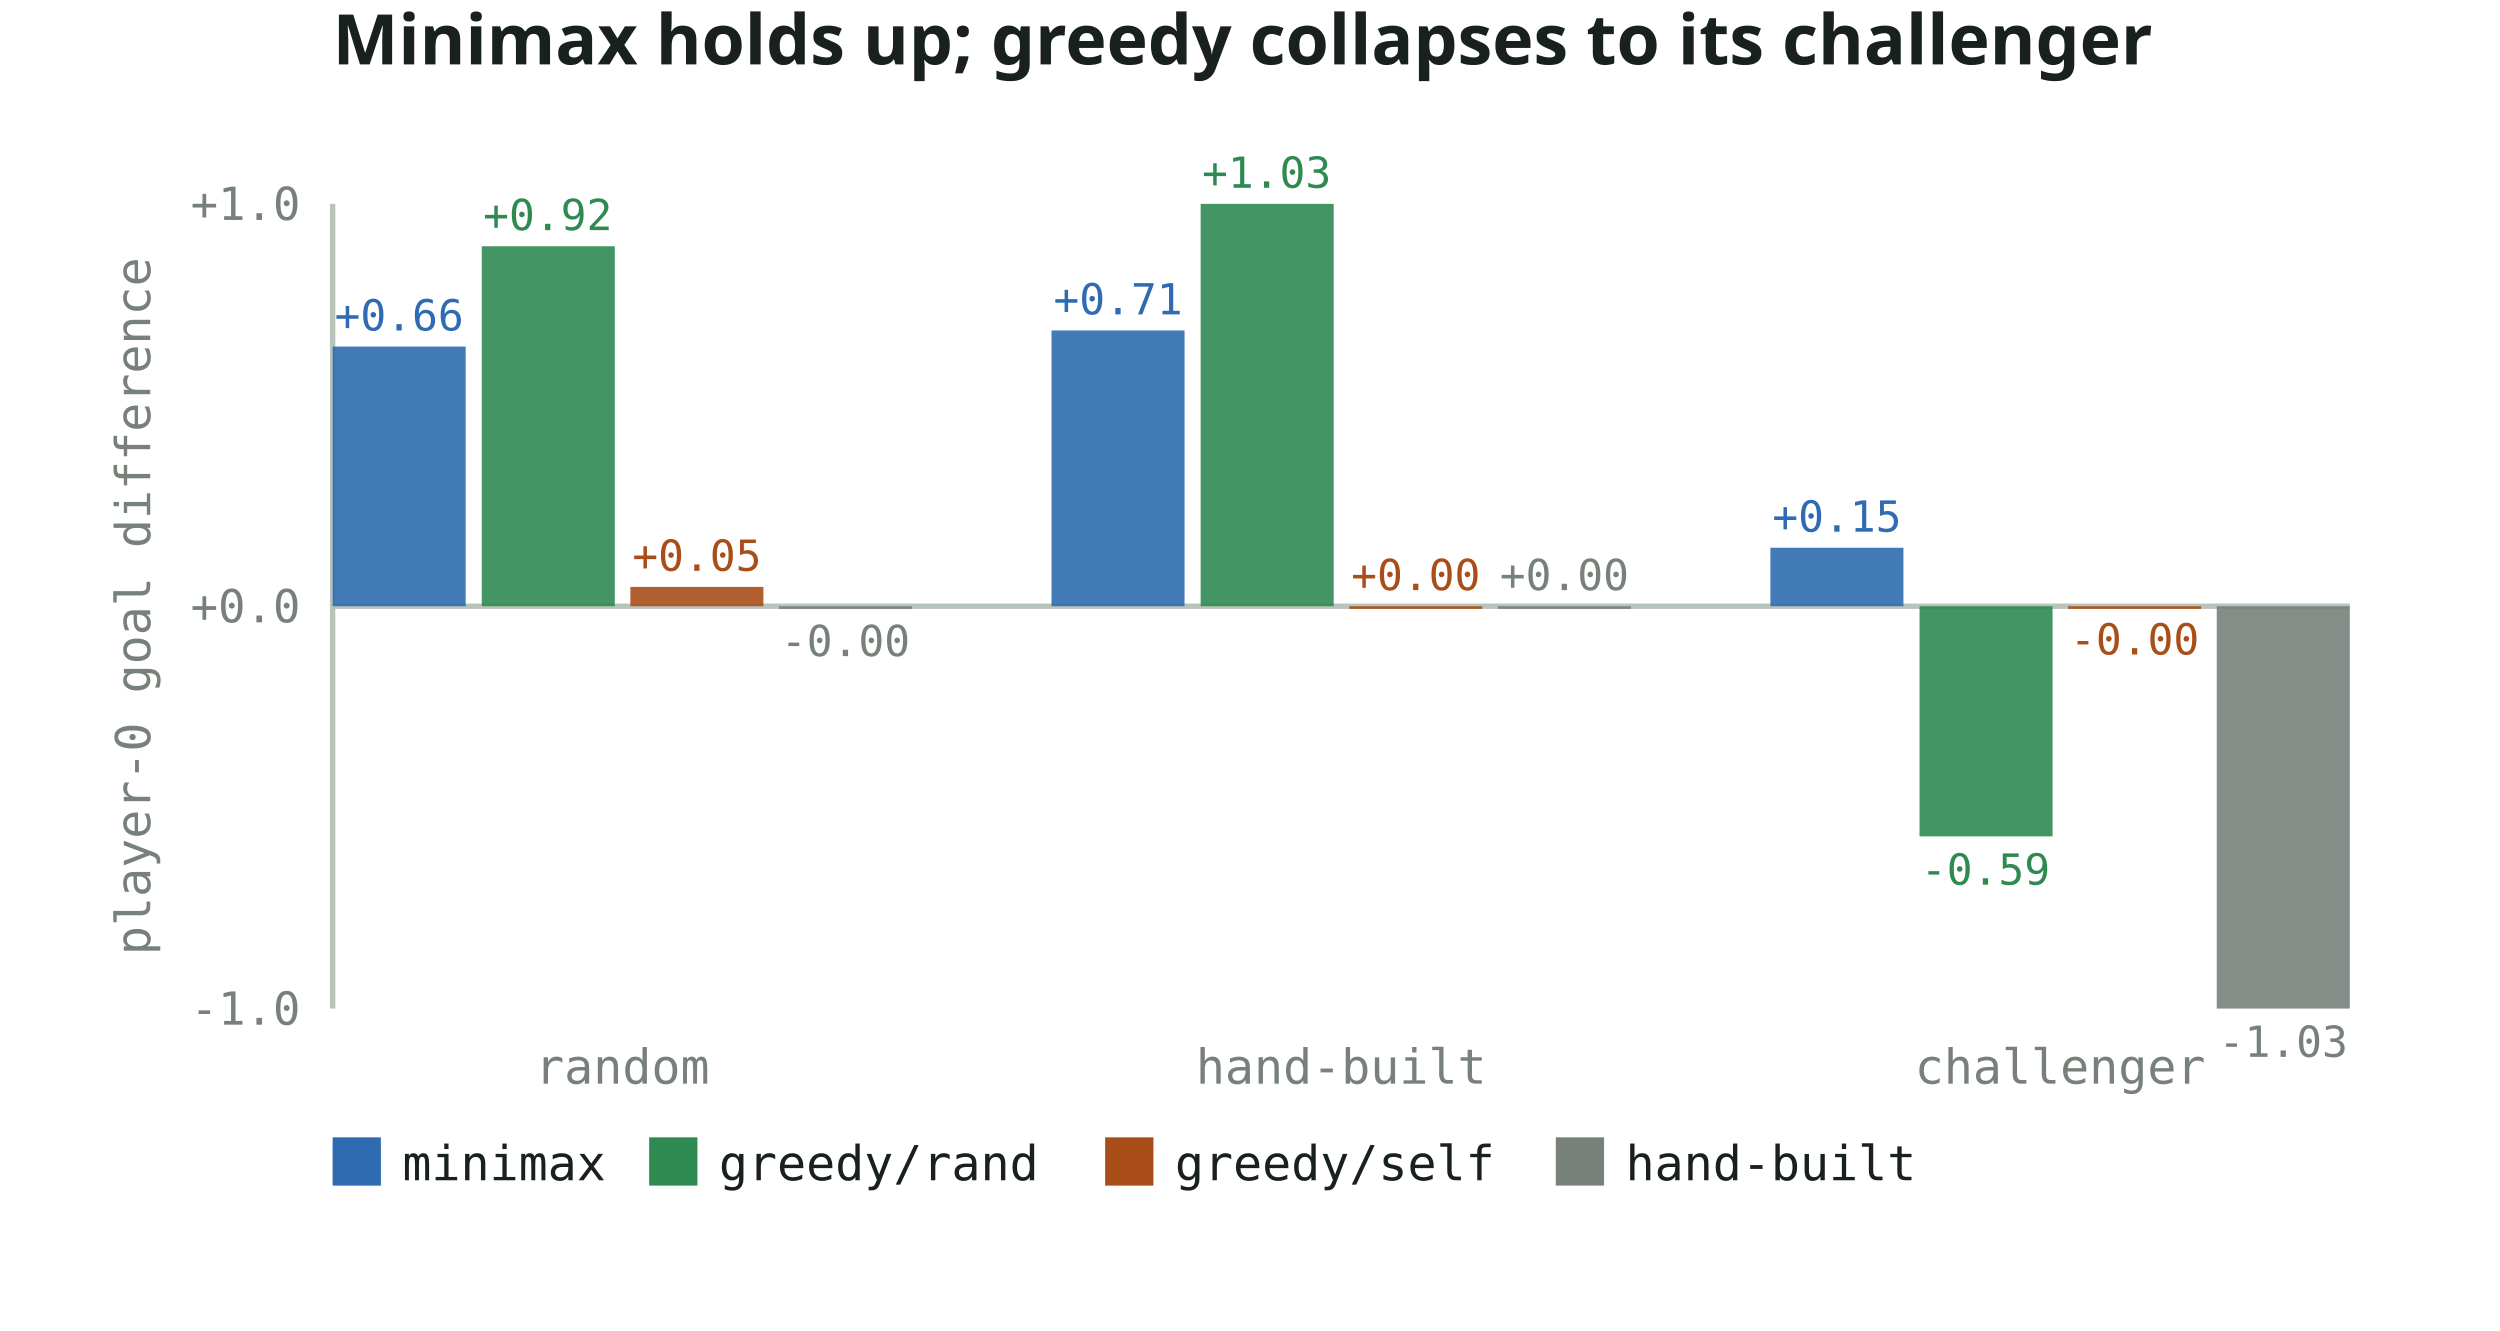
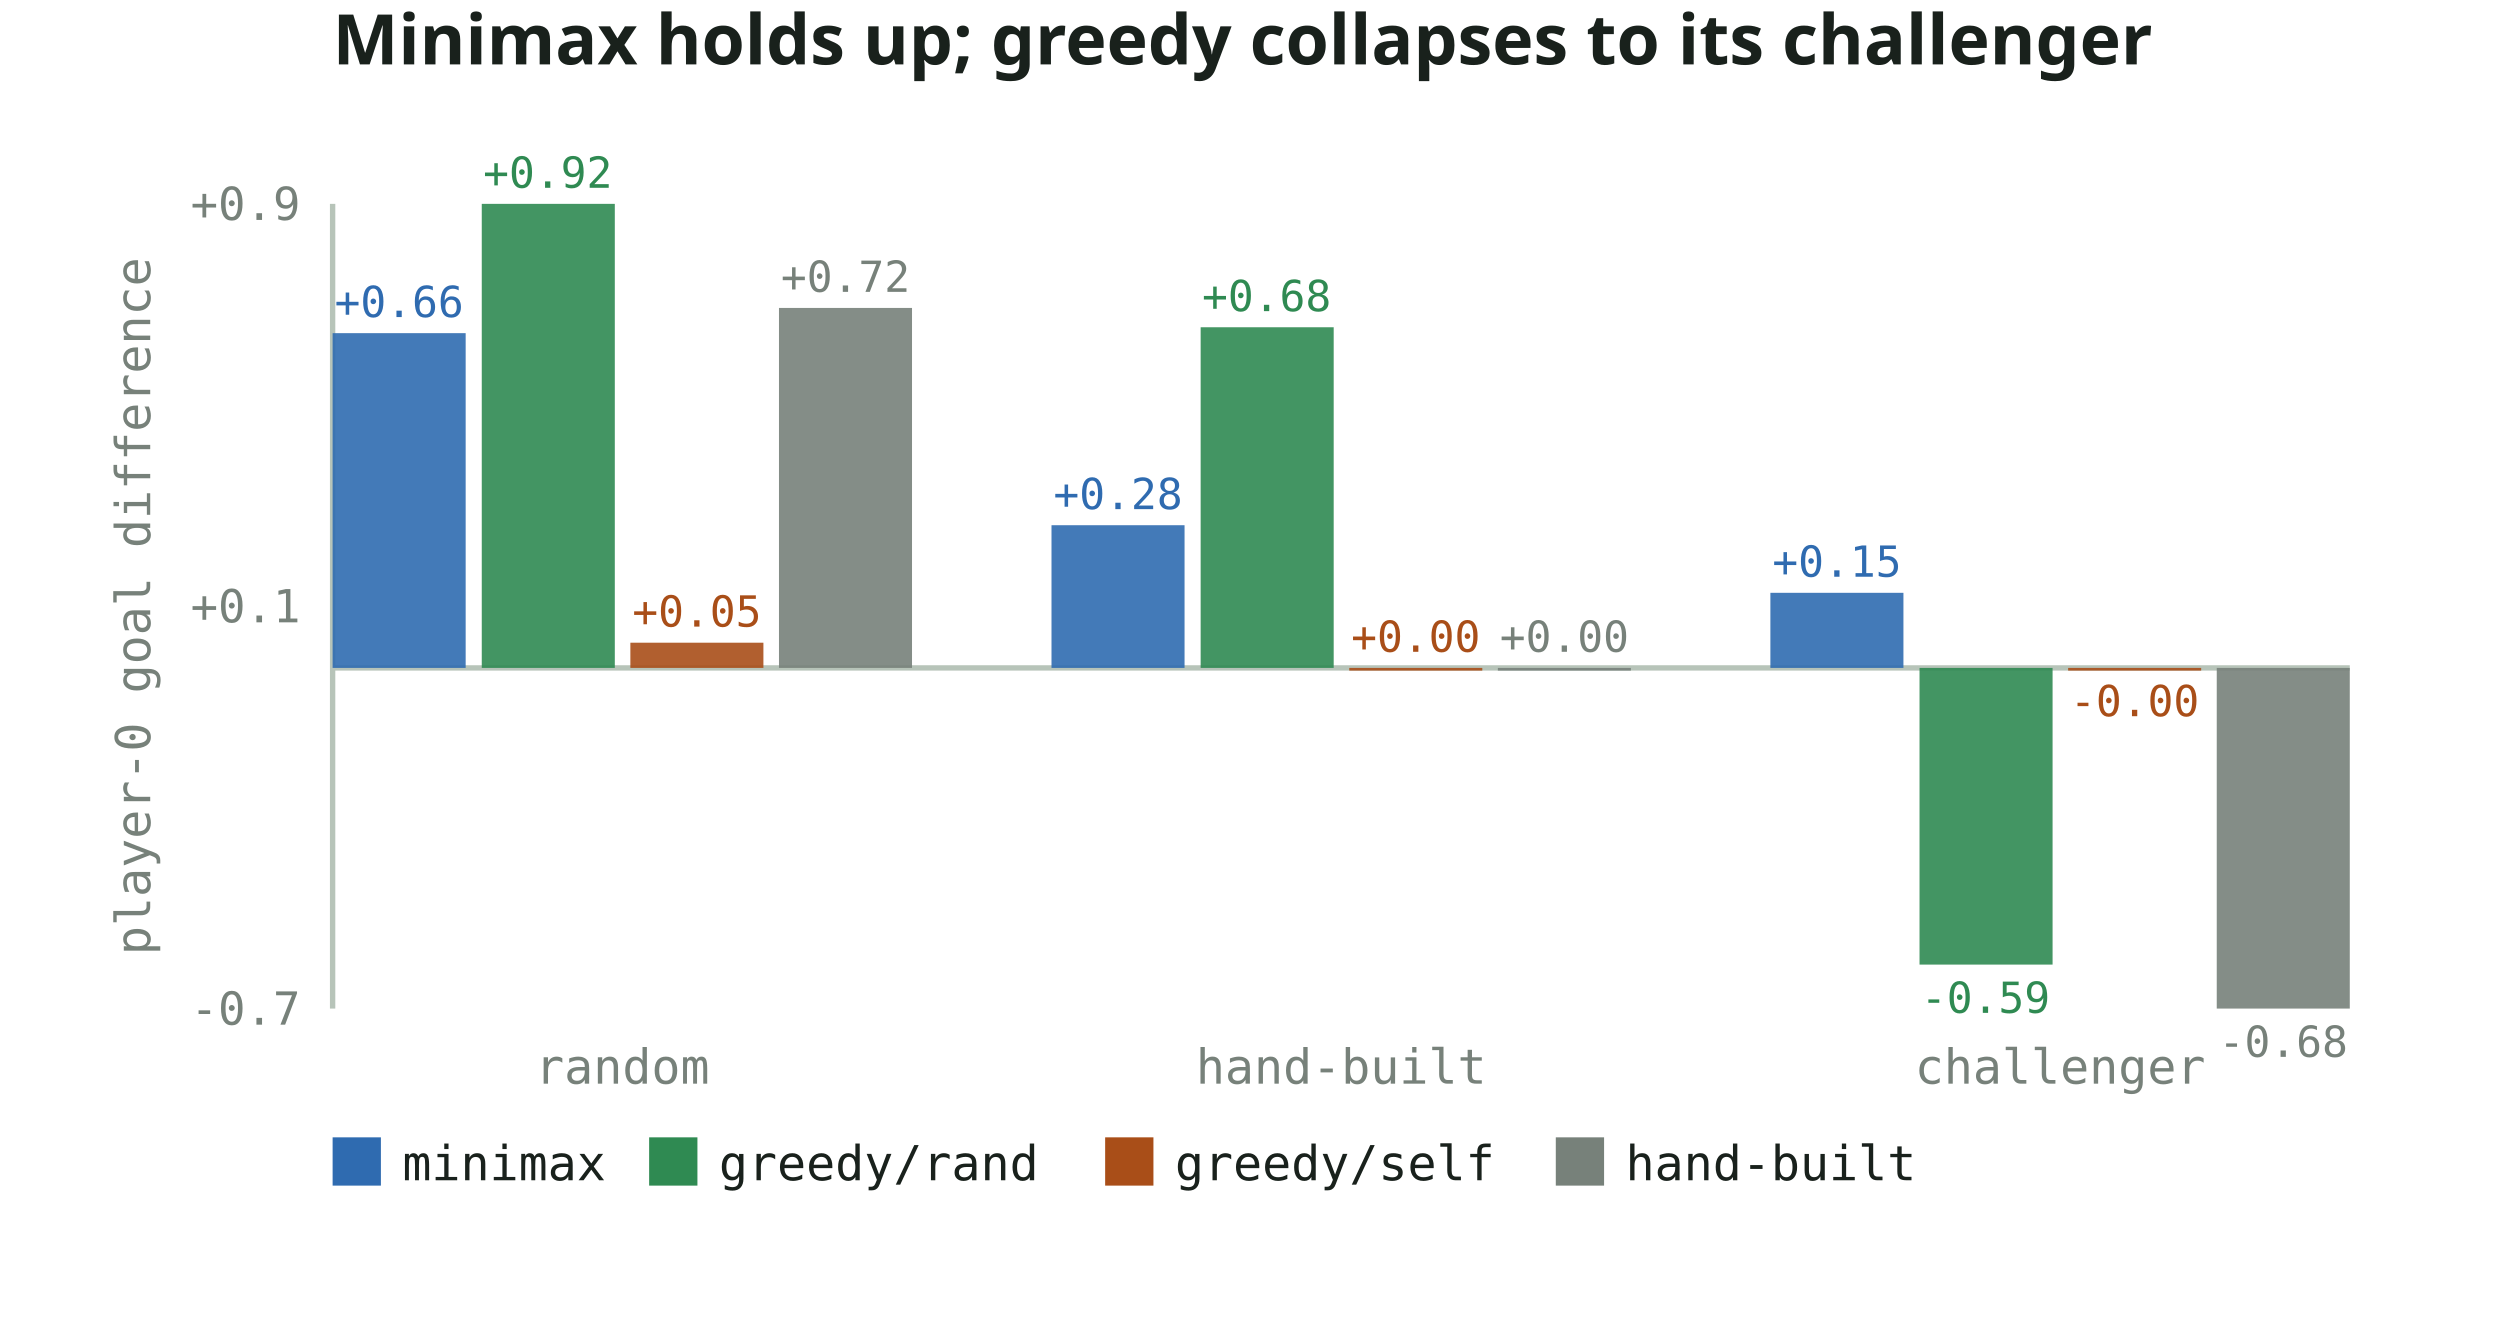
<svg xmlns="http://www.w3.org/2000/svg" viewBox="-16 -16 466 248" role="img" aria-label="grouped bar chart">
  <text x="46" y="-4" font-family="Barlow Semi Condensed,sans-serif" font-weight="600" font-size="13" fill="var(--ink, #19211c)">Minimax holds up; greedy collapses to its challenger</text>
  <line x1="46" y1="22" x2="46" y2="172" stroke="var(--rule-strong, #b7c4b9)" stroke-width="1" />
-   <line x1="46" y1="97.0" x2="422" y2="97.0" stroke="var(--rule-strong, #b7c4b9)" stroke-width="1" />
-   <text x="40" y="175.0" text-anchor="end" font-family="ui-monospace,monospace" font-size="8.5" fill="var(--ink-faint, #77817a)">-1.0</text>
-   <text x="40" y="100.0" text-anchor="end" font-family="ui-monospace,monospace" font-size="8.5" fill="var(--ink-faint, #77817a)">+0.0</text>
-   <text x="40" y="25.0" text-anchor="end" font-family="ui-monospace,monospace" font-size="8.5" fill="var(--ink-faint, #77817a)">+1.0</text>
+   <line x1="46" y1="108.5" x2="422" y2="108.5" stroke="var(--rule-strong, #b7c4b9)" stroke-width="1" />
+   <text x="40" y="175.0" text-anchor="end" font-family="ui-monospace,monospace" font-size="8.5" fill="var(--ink-faint, #77817a)">-0.7</text>
+   <text x="40" y="100.0" text-anchor="end" font-family="ui-monospace,monospace" font-size="8.5" fill="var(--ink-faint, #77817a)">+0.1</text>
+   <text x="40" y="25.0" text-anchor="end" font-family="ui-monospace,monospace" font-size="8.5" fill="var(--ink-faint, #77817a)">+0.9</text>
  <text x="100" y="186" text-anchor="middle" font-family="ui-monospace,monospace" font-size="9" fill="var(--ink-faint, #77817a)">random</text>
-   <rect x="46.0" y="48.6" width="24.8" height="48.4" fill="var(--p0, #2f6bb0)" opacity="0.9" />
-   <text x="58.4" y="45.6" text-anchor="middle" font-family="ui-monospace,monospace" font-size="8" fill="var(--p0, #2f6bb0)">+0.66</text>
-   <rect x="73.8" y="29.9" width="24.8" height="67.1" fill="var(--p1, #2f8a52)" opacity="0.9" />
-   <text x="86.1" y="26.9" text-anchor="middle" font-family="ui-monospace,monospace" font-size="8" fill="var(--p1, #2f8a52)">+0.92</text>
-   <rect x="101.5" y="93.4" width="24.8" height="3.6" fill="var(--ember, #a94e18)" opacity="0.9" />
-   <text x="113.9" y="90.4" text-anchor="middle" font-family="ui-monospace,monospace" font-size="8" fill="var(--ember, #a94e18)">+0.05</text>
-   <rect x="129.2" y="97.0" width="24.8" height="0.5" fill="var(--ink-faint, #77817a)" opacity="0.9" />
-   <text x="141.6" y="106.3" text-anchor="middle" font-family="ui-monospace,monospace" font-size="8" fill="var(--ink-faint, #77817a)">-0.00</text>
+   <rect x="46.0" y="46.1" width="24.8" height="62.4" fill="var(--p0, #2f6bb0)" opacity="0.9" />
+   <text x="58.4" y="43.1" text-anchor="middle" font-family="ui-monospace,monospace" font-size="8" fill="var(--p0, #2f6bb0)">+0.66</text>
+   <rect x="73.8" y="22.0" width="24.8" height="86.5" fill="var(--p1, #2f8a52)" opacity="0.9" />
+   <text x="86.1" y="19.0" text-anchor="middle" font-family="ui-monospace,monospace" font-size="8" fill="var(--p1, #2f8a52)">+0.92</text>
+   <rect x="101.5" y="103.8" width="24.8" height="4.7" fill="var(--ember, #a94e18)" opacity="0.9" />
+   <text x="113.9" y="100.8" text-anchor="middle" font-family="ui-monospace,monospace" font-size="8" fill="var(--ember, #a94e18)">+0.05</text>
+   <rect x="129.2" y="41.4" width="24.8" height="67.1" fill="var(--ink-faint, #77817a)" opacity="0.9" />
+   <text x="141.6" y="38.4" text-anchor="middle" font-family="ui-monospace,monospace" font-size="8" fill="var(--ink-faint, #77817a)">+0.72</text>
  <text x="234" y="186" text-anchor="middle" font-family="ui-monospace,monospace" font-size="9" fill="var(--ink-faint, #77817a)">hand-built</text>
-   <rect x="180.0" y="45.6" width="24.8" height="51.4" fill="var(--p0, #2f6bb0)" opacity="0.9" />
-   <text x="192.4" y="42.6" text-anchor="middle" font-family="ui-monospace,monospace" font-size="8" fill="var(--p0, #2f6bb0)">+0.71</text>
-   <rect x="207.8" y="22.0" width="24.8" height="75.0" fill="var(--p1, #2f8a52)" opacity="0.9" />
-   <text x="220.1" y="19.0" text-anchor="middle" font-family="ui-monospace,monospace" font-size="8" fill="var(--p1, #2f8a52)">+1.03</text>
-   <rect x="235.5" y="97.0" width="24.8" height="0.5" fill="var(--ember, #a94e18)" opacity="0.9" />
-   <text x="247.9" y="94.0" text-anchor="middle" font-family="ui-monospace,monospace" font-size="8" fill="var(--ember, #a94e18)">+0.00</text>
-   <rect x="263.2" y="97.0" width="24.8" height="0.5" fill="var(--ink-faint, #77817a)" opacity="0.9" />
-   <text x="275.6" y="94.0" text-anchor="middle" font-family="ui-monospace,monospace" font-size="8" fill="var(--ink-faint, #77817a)">+0.00</text>
+   <rect x="180.0" y="81.9" width="24.8" height="26.6" fill="var(--p0, #2f6bb0)" opacity="0.9" />
+   <text x="192.4" y="78.9" text-anchor="middle" font-family="ui-monospace,monospace" font-size="8" fill="var(--p0, #2f6bb0)">+0.28</text>
+   <rect x="207.8" y="45.0" width="24.8" height="63.5" fill="var(--p1, #2f8a52)" opacity="0.9" />
+   <text x="220.1" y="42.0" text-anchor="middle" font-family="ui-monospace,monospace" font-size="8" fill="var(--p1, #2f8a52)">+0.68</text>
+   <rect x="235.5" y="108.5" width="24.8" height="0.5" fill="var(--ember, #a94e18)" opacity="0.9" />
+   <text x="247.9" y="105.5" text-anchor="middle" font-family="ui-monospace,monospace" font-size="8" fill="var(--ember, #a94e18)">+0.00</text>
+   <rect x="263.2" y="108.5" width="24.8" height="0.5" fill="var(--ink-faint, #77817a)" opacity="0.9" />
+   <text x="275.6" y="105.5" text-anchor="middle" font-family="ui-monospace,monospace" font-size="8" fill="var(--ink-faint, #77817a)">+0.00</text>
  <text x="368" y="186" text-anchor="middle" font-family="ui-monospace,monospace" font-size="9" fill="var(--ink-faint, #77817a)">challenger</text>
-   <rect x="314.0" y="86.1" width="24.8" height="10.9" fill="var(--p0, #2f6bb0)" opacity="0.9" />
-   <text x="326.4" y="83.1" text-anchor="middle" font-family="ui-monospace,monospace" font-size="8" fill="var(--p0, #2f6bb0)">+0.15</text>
-   <rect x="341.8" y="97.0" width="24.8" height="42.9" fill="var(--p1, #2f8a52)" opacity="0.9" />
-   <text x="354.1" y="148.9" text-anchor="middle" font-family="ui-monospace,monospace" font-size="8" fill="var(--p1, #2f8a52)">-0.59</text>
-   <rect x="369.5" y="97.0" width="24.8" height="0.5" fill="var(--ember, #a94e18)" opacity="0.9" />
-   <text x="381.9" y="106.0" text-anchor="middle" font-family="ui-monospace,monospace" font-size="8" fill="var(--ember, #a94e18)">-0.00</text>
-   <rect x="397.2" y="97.0" width="24.8" height="75.0" fill="var(--ink-faint, #77817a)" opacity="0.9" />
-   <text x="409.6" y="181.0" text-anchor="middle" font-family="ui-monospace,monospace" font-size="8" fill="var(--ink-faint, #77817a)">-1.03</text>
+   <rect x="314.0" y="94.5" width="24.8" height="14.0" fill="var(--p0, #2f6bb0)" opacity="0.9" />
+   <text x="326.4" y="91.5" text-anchor="middle" font-family="ui-monospace,monospace" font-size="8" fill="var(--p0, #2f6bb0)">+0.15</text>
+   <rect x="341.8" y="108.5" width="24.8" height="55.3" fill="var(--p1, #2f8a52)" opacity="0.9" />
+   <text x="354.1" y="172.8" text-anchor="middle" font-family="ui-monospace,monospace" font-size="8" fill="var(--p1, #2f8a52)">-0.59</text>
+   <rect x="369.5" y="108.5" width="24.8" height="0.5" fill="var(--ember, #a94e18)" opacity="0.9" />
+   <text x="381.9" y="117.5" text-anchor="middle" font-family="ui-monospace,monospace" font-size="8" fill="var(--ember, #a94e18)">-0.00</text>
+   <rect x="397.2" y="108.5" width="24.8" height="63.5" fill="var(--ink-faint, #77817a)" opacity="0.9" />
+   <text x="409.6" y="181.0" text-anchor="middle" font-family="ui-monospace,monospace" font-size="8" fill="var(--ink-faint, #77817a)">-0.68</text>
  <rect x="46" y="196" width="9" height="9" fill="var(--p0, #2f6bb0)" />
  <text x="59" y="204" font-family="ui-monospace,monospace" font-size="9" fill="var(--ink, #19211c)">minimax</text>
  <rect x="105" y="196" width="9" height="9" fill="var(--p1, #2f8a52)" />
  <text x="118" y="204" font-family="ui-monospace,monospace" font-size="9" fill="var(--ink, #19211c)">greedy/rand</text>
  <rect x="190" y="196" width="9" height="9" fill="var(--ember, #a94e18)" />
  <text x="203" y="204" font-family="ui-monospace,monospace" font-size="9" fill="var(--ink, #19211c)">greedy/self</text>
  <rect x="274" y="196" width="9" height="9" fill="var(--ink-faint, #77817a)" />
  <text x="287" y="204" font-family="ui-monospace,monospace" font-size="9" fill="var(--ink, #19211c)">hand-built</text>
  <text x="12" y="97" text-anchor="middle" font-family="ui-monospace,monospace" font-size="9" fill="var(--ink-faint, #77817a)" transform="rotate(-90 12 97)">player-0 goal difference</text>
</svg>
